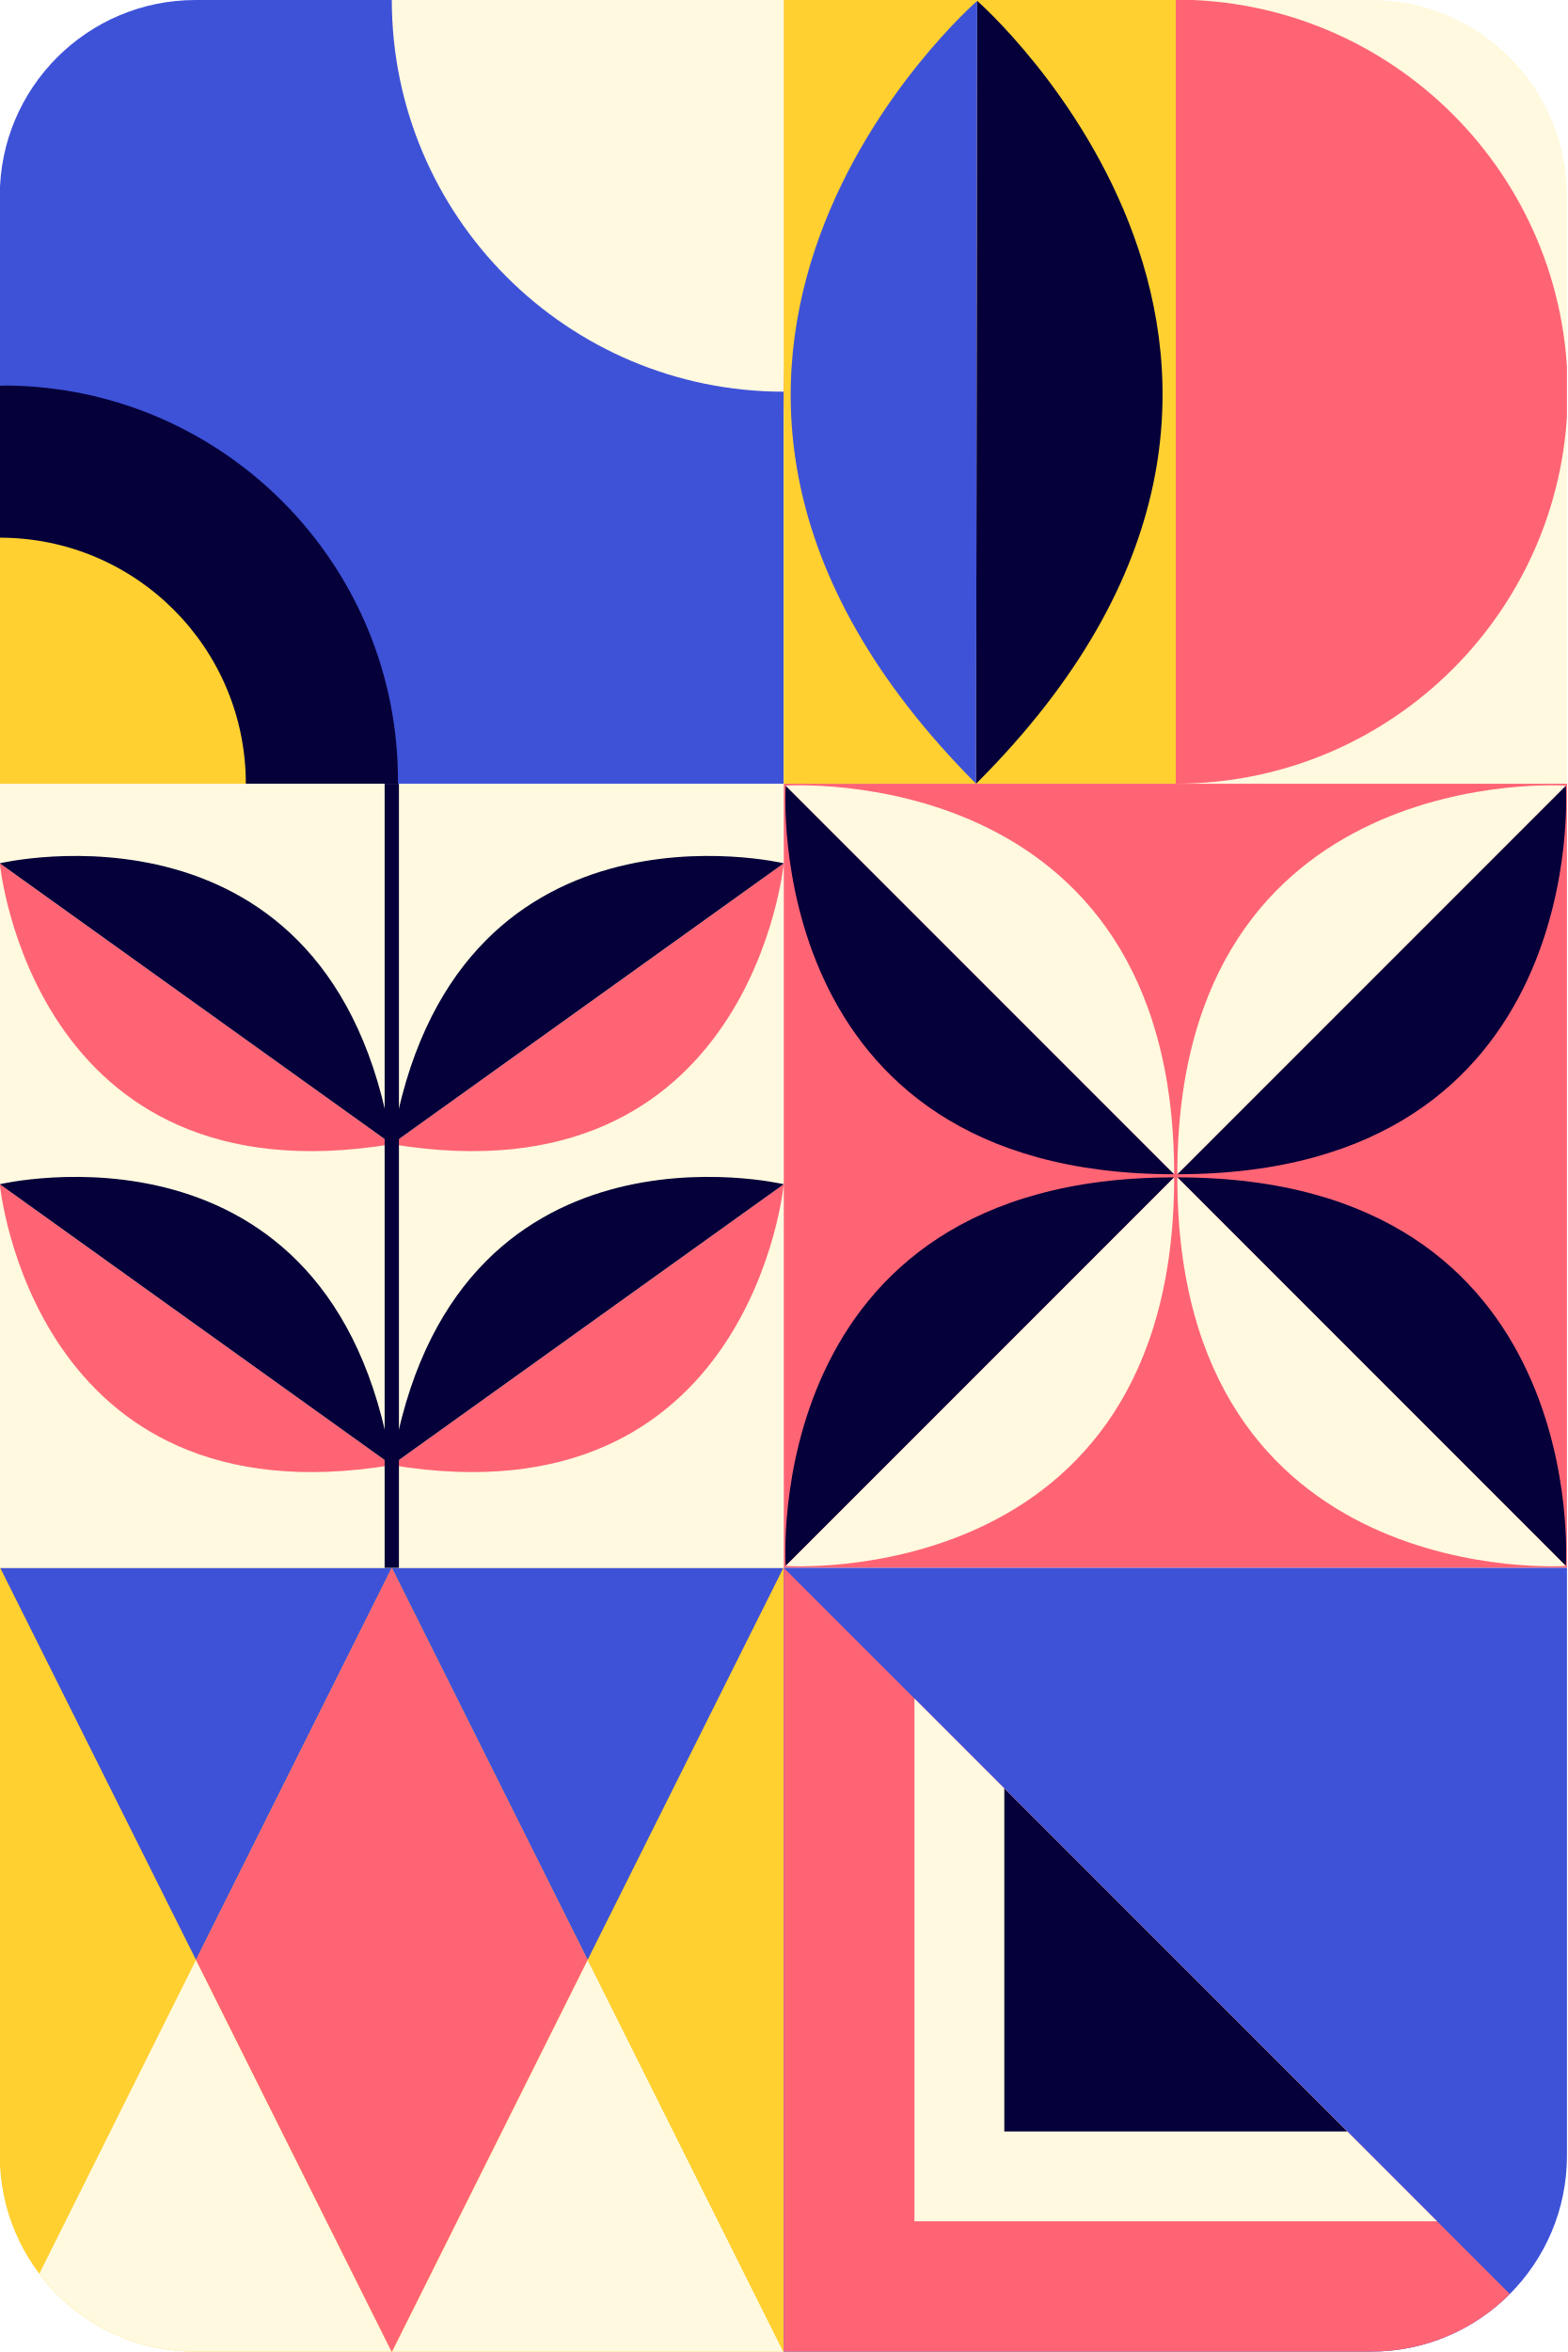
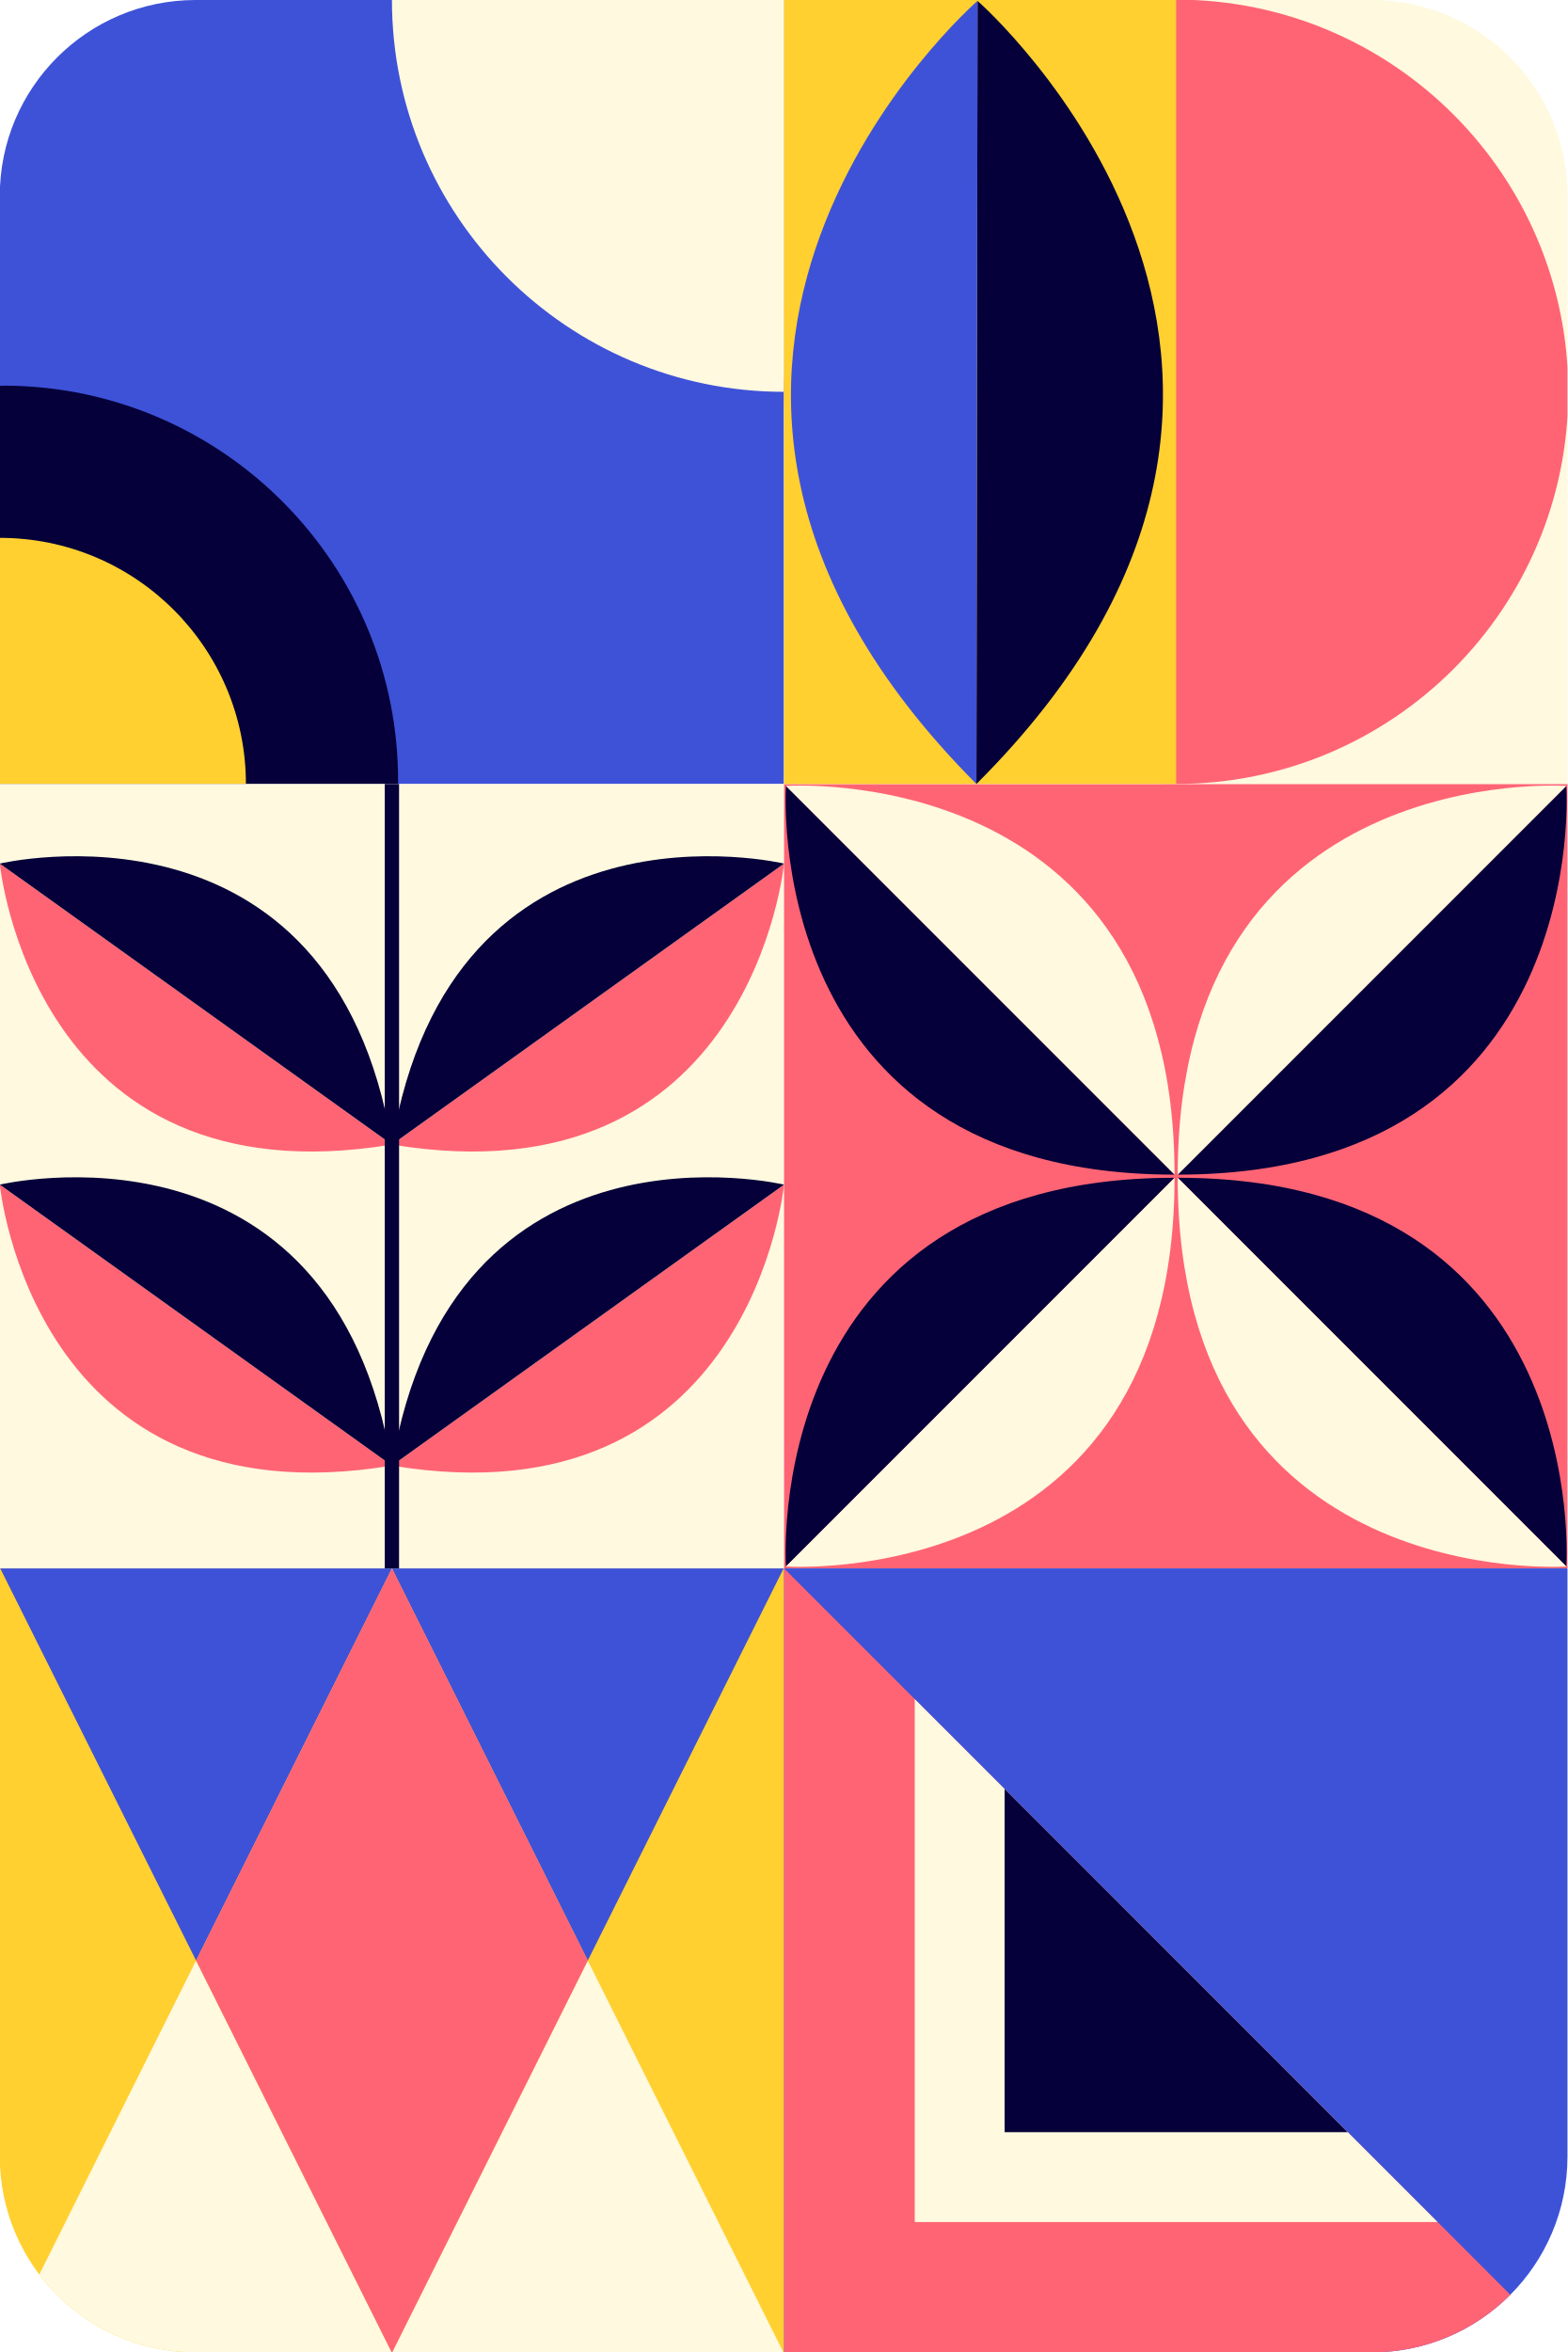
- <svg xmlns="http://www.w3.org/2000/svg" id="Layer_1" data-name="Layer 1" viewBox="0 0 80.02 120.04">
+ <svg xmlns="http://www.w3.org/2000/svg" id="Layer_1" data-name="Layer 1" viewBox="0 0 80 120">
  <defs>
    <style>
      .cls-1 {
        fill: none;
      }

      .cls-2 {
        clip-path: url(#clip-path);
      }

      .cls-3 {
        fill: #3e52d8;
      }

      .cls-4 {
        fill: #fff9df;
      }

      .cls-5 {
        fill: #050039;
      }

      .cls-6 {
        fill: #ffd02f;
      }

      .cls-7 {
        fill: #ff6474;
      }
    </style>
    <clipPath id="clip-path">
      <rect class="cls-1" x="-0.011" width="80" height="120.02" rx="9.996" ry="9.996" />
    </clipPath>
  </defs>
  <g class="cls-2">
    <rect class="cls-3" x="-0.01" y="-0.019" width="40.02" height="40.02" />
    <rect class="cls-1" x="-0.01" y="-0.019" width="40.02" height="40.02" />
    <path class="cls-4" d="M20-.019a20.01,20.01,0,0,0,20.01,20.01V-.019Z" />
    <path class="cls-5" d="M.287,19.676c-.1-.001-.197.012-.297.013V40.001H20.314l.001-.017A20.168,20.168,0,0,0,.287,19.676Z" />
    <path class="cls-6" d="M-.01,27.442H-.01V40.001H12.549A12.559,12.559,0,0,0-.01,27.442Z" />
    <rect class="cls-6" x="-0.01" y="80.02" width="40.02" height="40.019" />
    <polygon class="cls-3" points="20 80.02 0.011 80.02 10.006 100.029 20 80.02" />
    <polygon class="cls-3" points="39.989 80.02 20 80.02 29.995 100.029 39.989 80.02" />
    <polygon class="cls-4" points="39.989 120.039 29.995 100.029 20 120.039 39.989 120.039" />
    <polygon class="cls-4" points="0.011 120.039 20 120.039 10.006 100.029 0.011 120.039" />
    <polygon class="cls-7" points="20 120.039 29.995 100.029 20 80.02 10.006 100.029 20 120.039" />
    <rect class="cls-4" y="40.001" width="40" height="40.019" />
    <path class="cls-7" d="M-.01,44.06S1.645,61.434,20,58.395Z" />
    <path class="cls-5" d="M-.01,44.06S16.962,40.031,20,58.395Z" />
    <path class="cls-7" d="M40.01,44.06S38.354,61.434,20,58.395Z" />
    <path class="cls-5" d="M40.01,44.06S23.038,40.031,20,58.395Z" />
    <path class="cls-7" d="M-.01,60.44S1.645,77.814,20,74.775Z" />
    <path class="cls-5" d="M-.01,60.44S16.962,56.412,20,74.775Z" />
    <path class="cls-7" d="M40.01,60.44S38.354,77.814,20,74.775Z" />
    <path class="cls-5" d="M40.01,60.44S23.038,56.412,20,74.775Z" />
    <rect class="cls-5" x="19.634" y="40" width="0.731" height="40.019" />
    <g>
      <rect class="cls-7" x="40.01" y="40" width="40.019" height="40.02" />
      <path class="cls-5" d="M40.108,40.098S38.738,59.93,59.94,59.93Z" />
      <path class="cls-4" d="M40.107,40.098s19.831-1.37,19.832,19.832Z" />
      <rect class="cls-1" x="40.01" y="40" width="20.009" height="20.01" />
      <path class="cls-5" d="M79.931,40.098S81.302,59.93,60.1,59.93Z" />
      <path class="cls-4" d="M79.932,40.098S60.101,38.728,60.1,59.93Z" />
      <rect class="cls-1" x="60.02" y="40" width="20.01" height="20.01" />
      <path class="cls-5" d="M79.931,79.922S81.301,60.089,60.1,60.089Z" />
      <path class="cls-4" d="M79.932,79.922S60.101,81.291,60.1,60.089Z" />
      <rect class="cls-1" x="60.02" y="60.01" width="20.01" height="20.01" />
      <path class="cls-5" d="M40.108,79.922s-1.37-19.832,19.832-19.832Z" />
      <path class="cls-4" d="M40.107,79.922s19.831,1.37,19.832-19.832Z" />
      <rect class="cls-1" x="40.01" y="60.01" width="20.009" height="20.01" />
    </g>
    <g>
      <rect class="cls-3" x="40.01" y="80.02" width="40.02" height="40.02" />
      <polyline class="cls-7" points="40.01 80.02 40.01 120.039 80.03 120.039" />
      <polyline class="cls-4" points="46.68 86.69 46.68 113.369 73.36 113.369" />
      <polyline class="cls-5" points="51.267 91.276 51.267 108.784 68.774 108.784" />
    </g>
    <rect class="cls-4" x="40.01" y="-0.02" width="40.02" height="40.018" />
    <path class="cls-7" d="M80.029,19.99a20.009,20.009,0,1,1,0-.001Z" />
    <rect class="cls-6" x="40.01" y="-0.02" width="20.01" height="40.018" />
    <path class="cls-5" d="M49.883.045S71.213,18.673,49.826,40Z" />
    <path class="cls-3" d="M49.883.045s-21.382,18.567-.056,39.954Z" />
  </g>
</svg>
